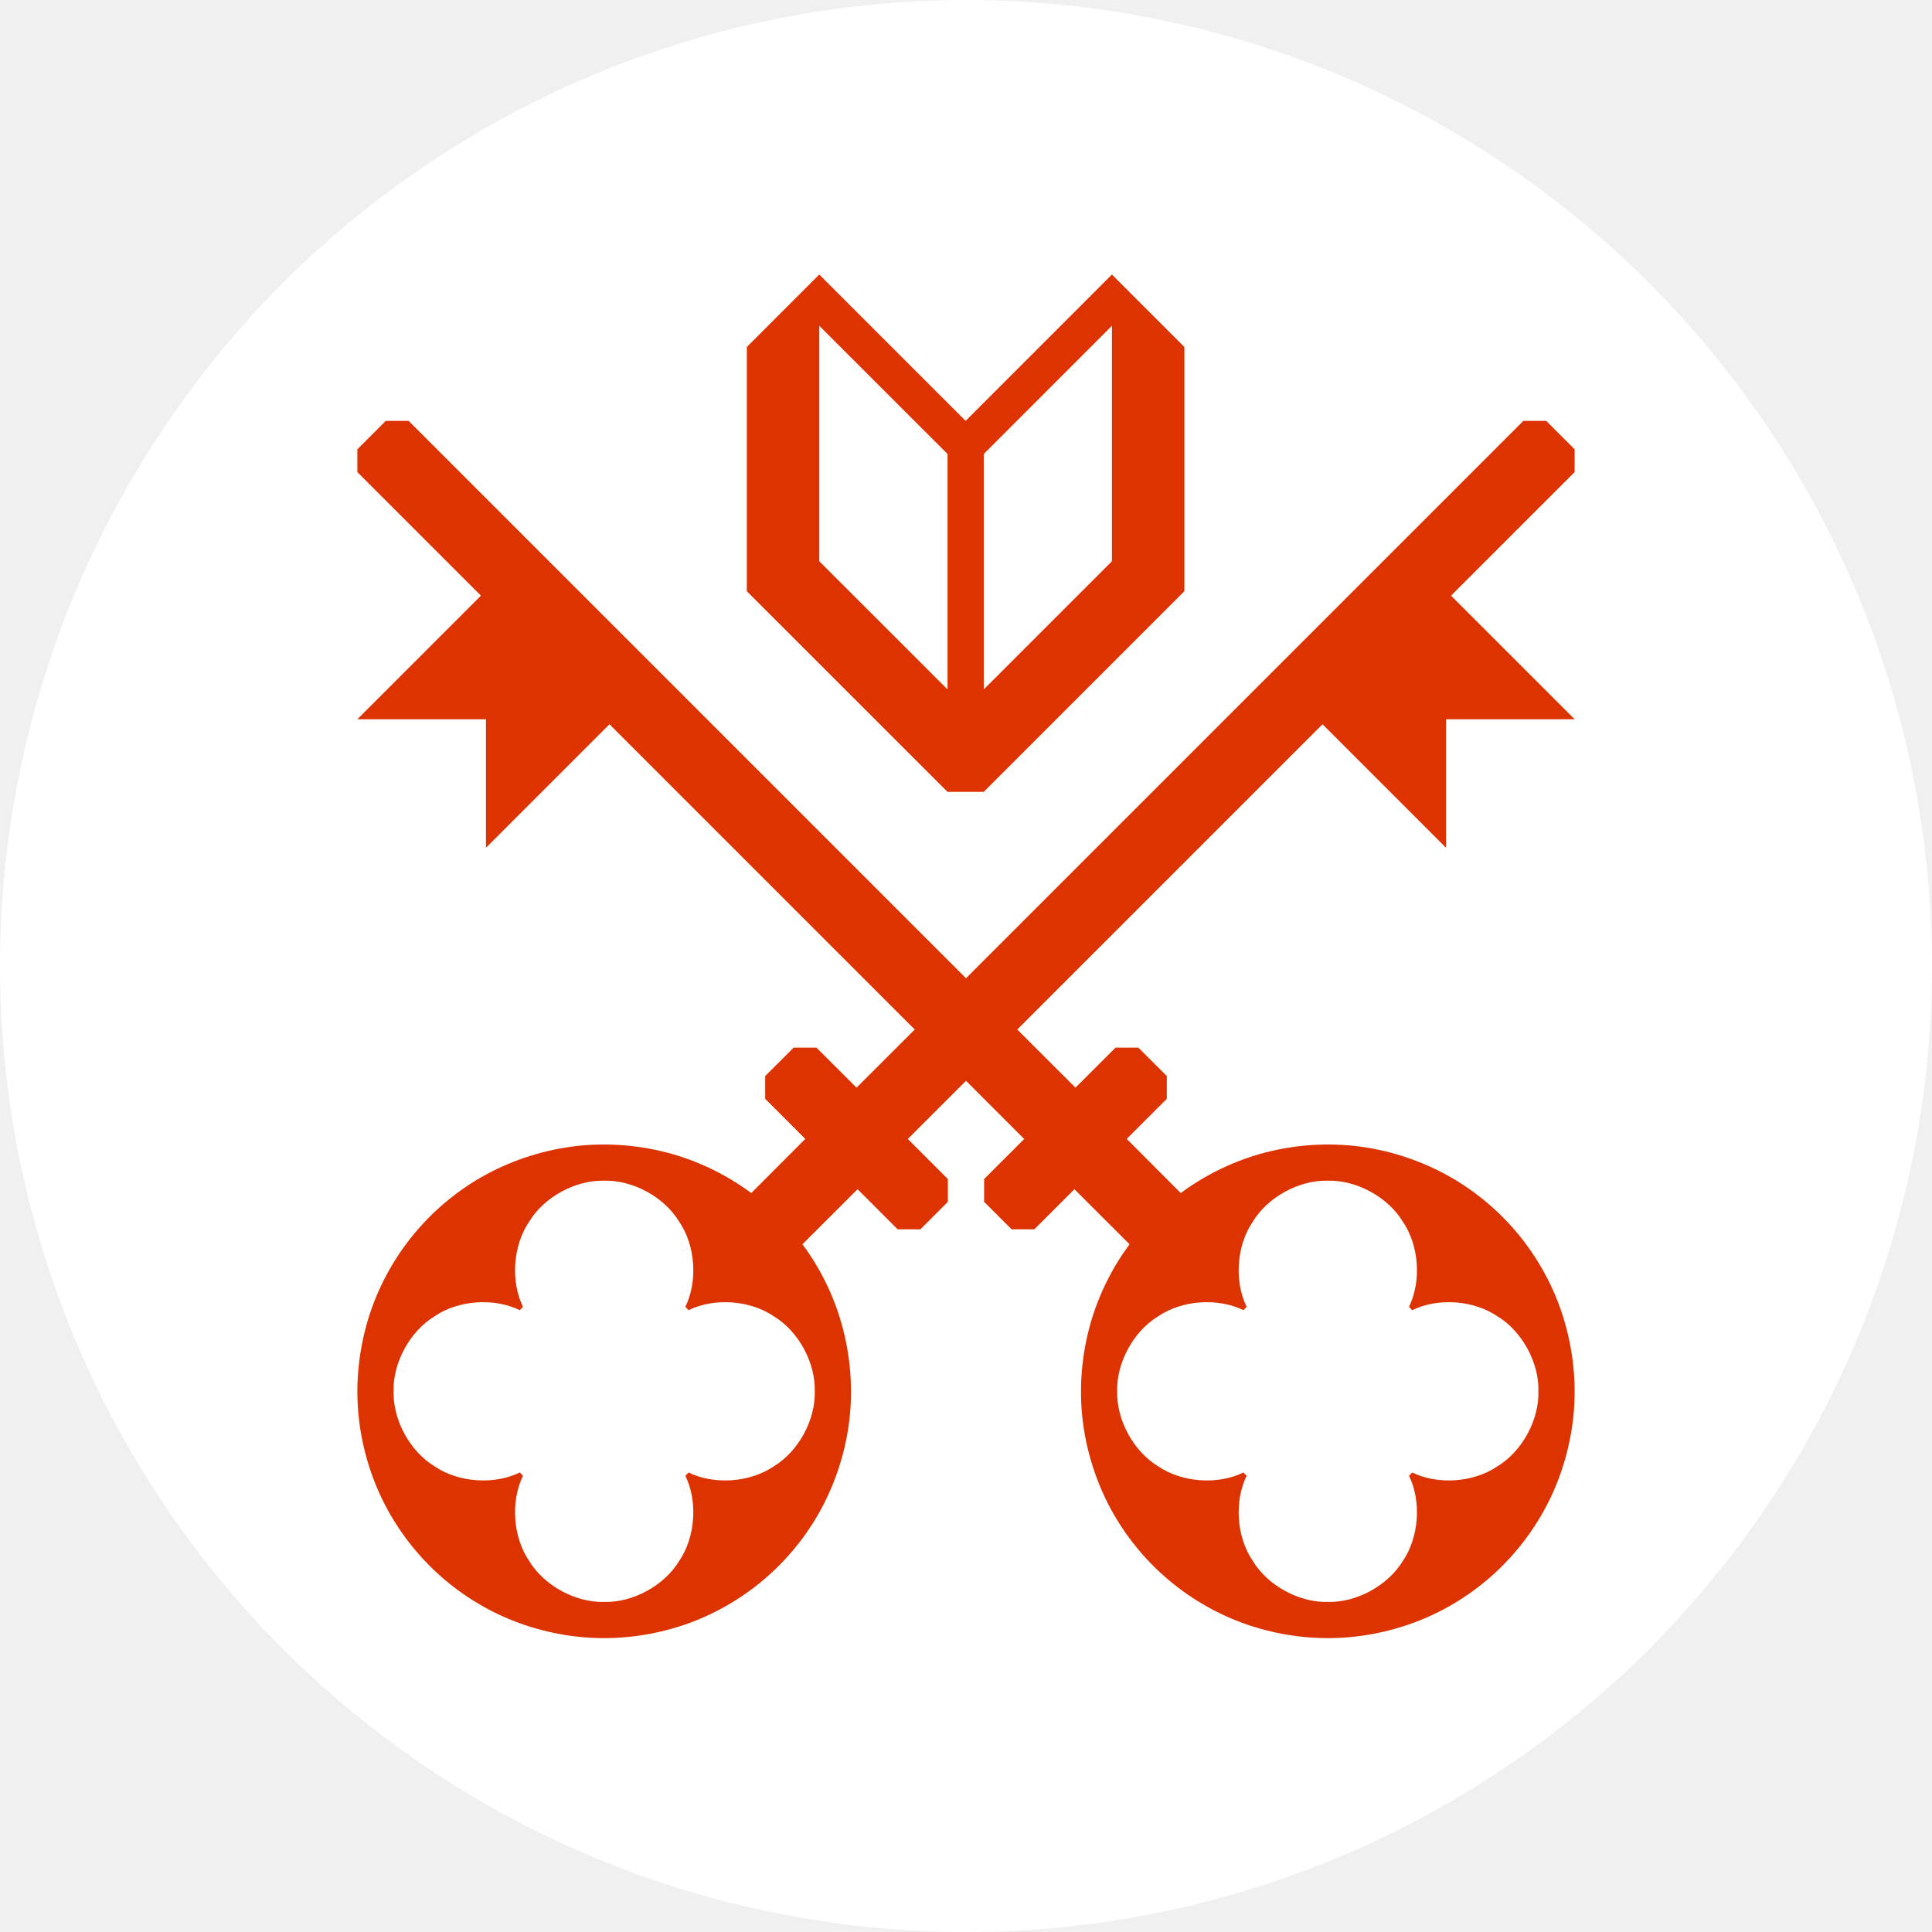
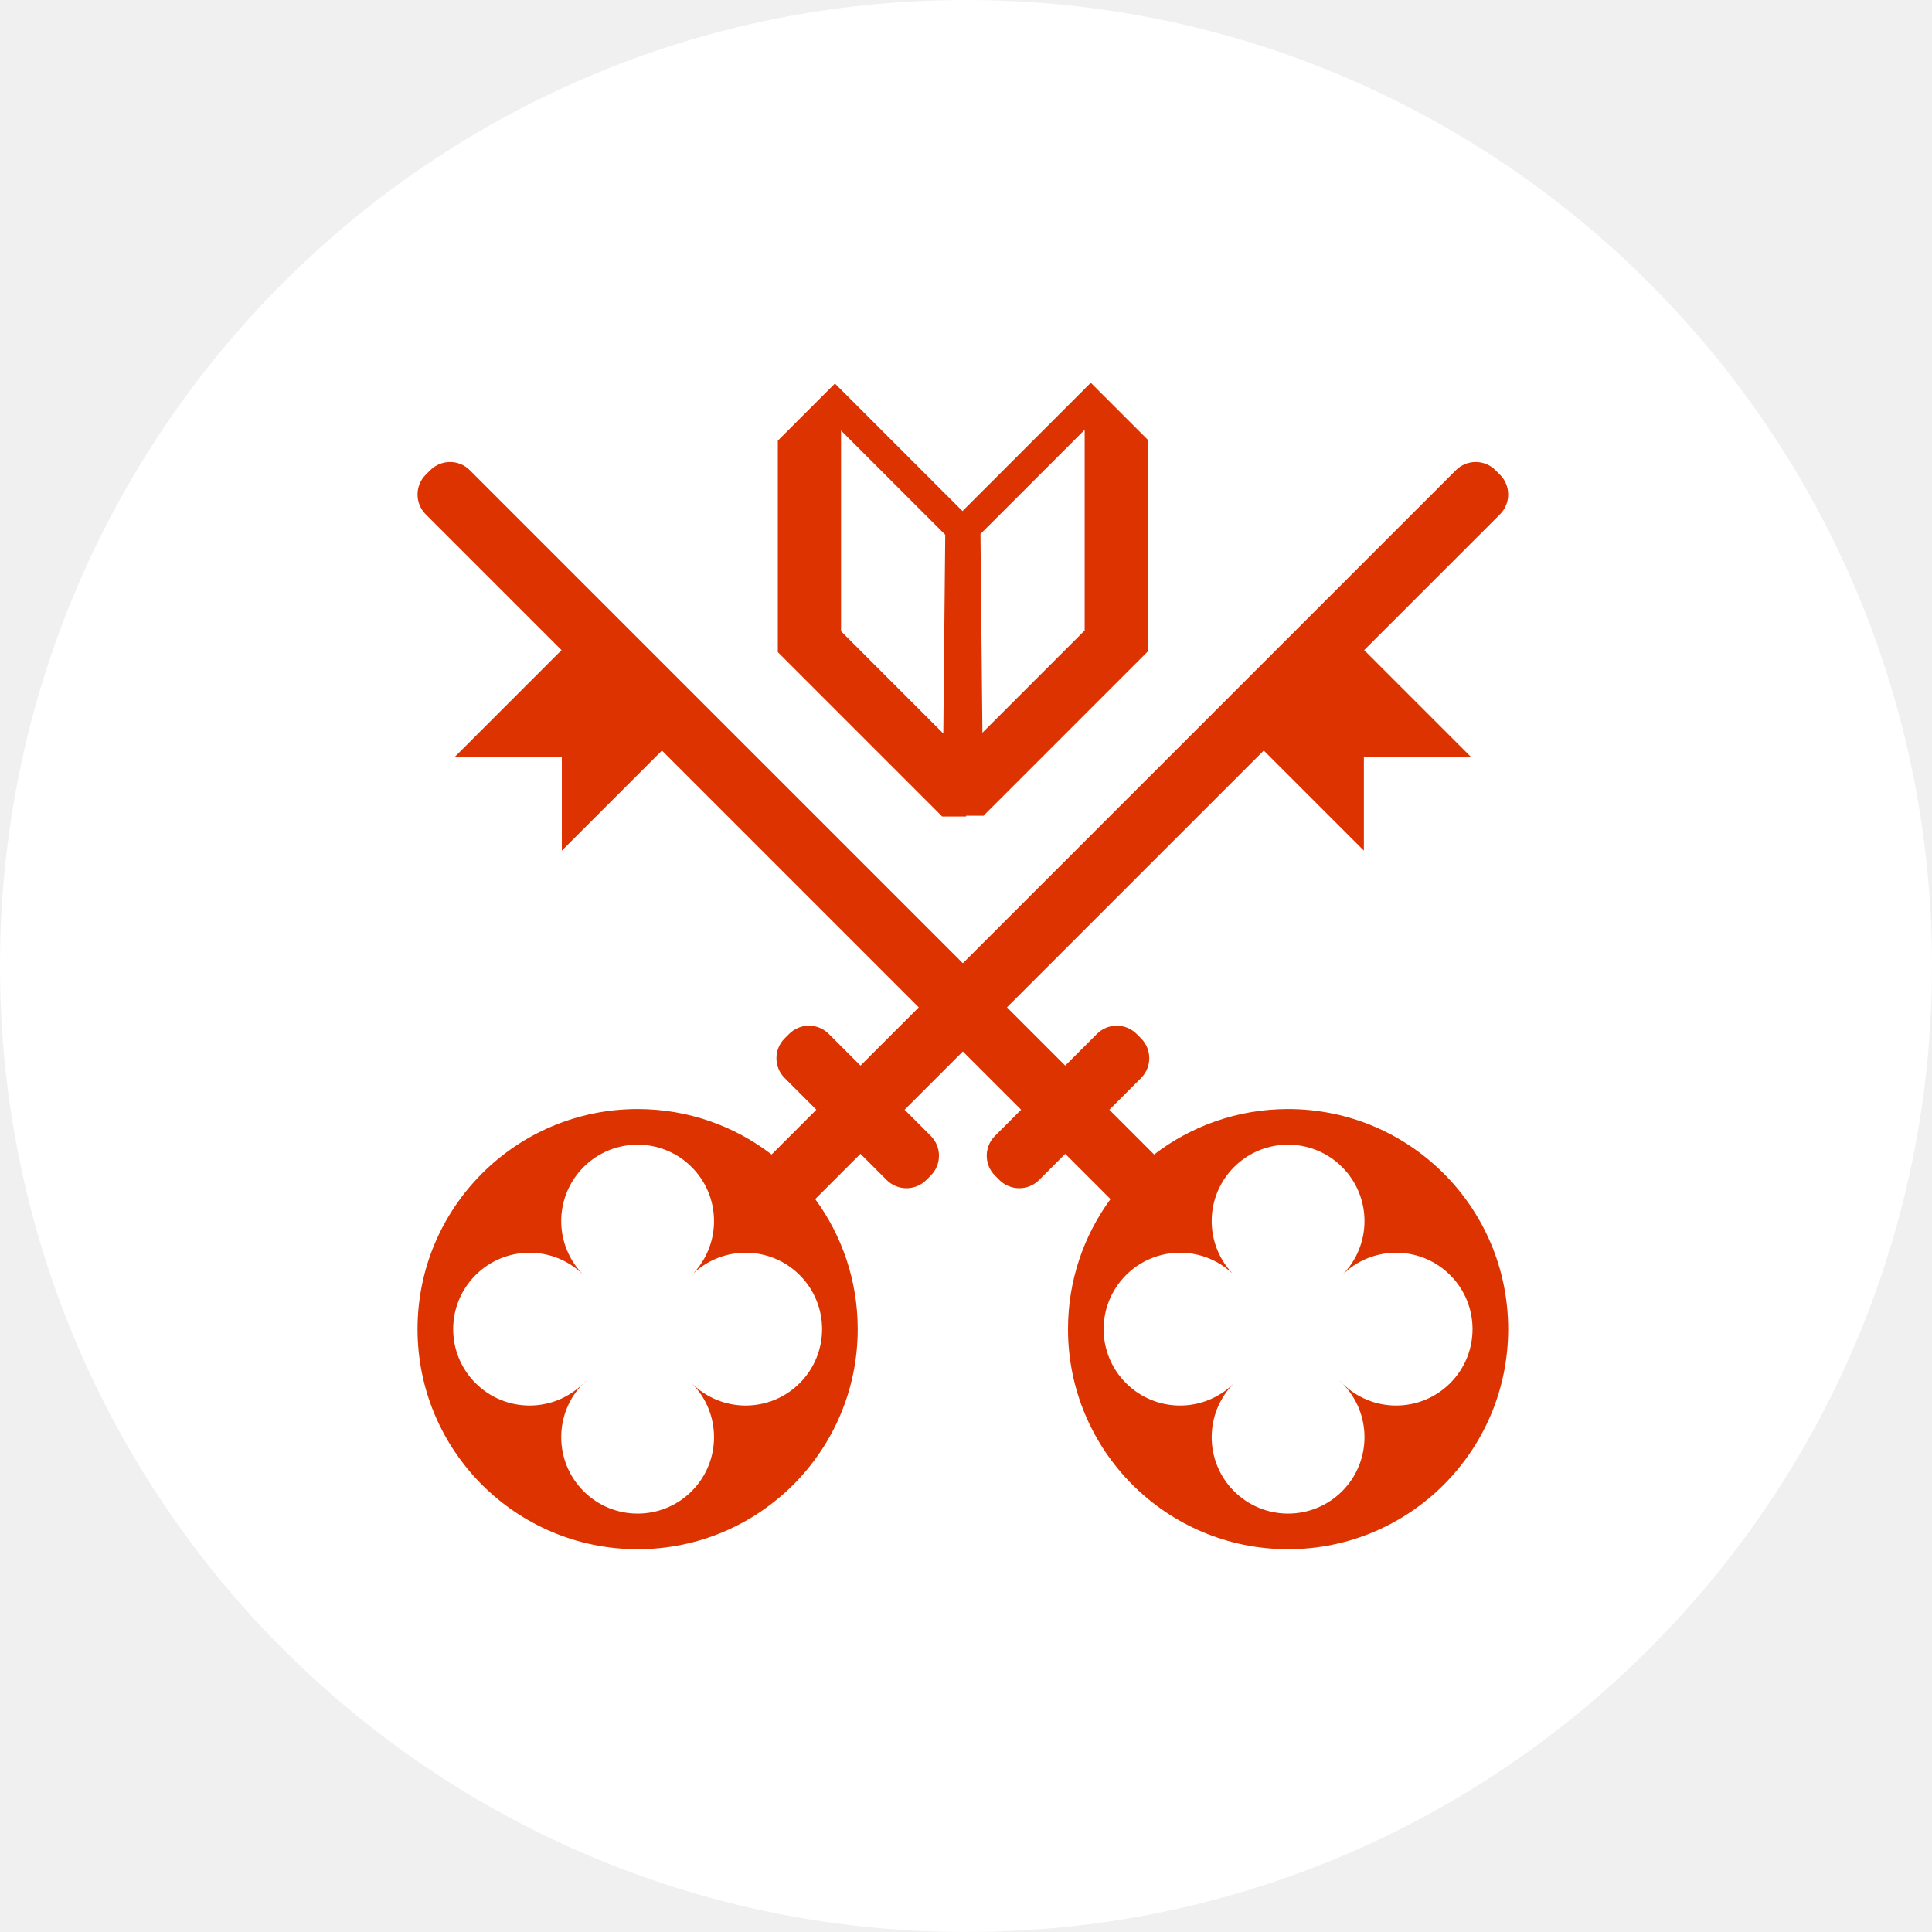
- <svg xmlns="http://www.w3.org/2000/svg" width="32" height="32" viewBox="0 0 32 32" fill="none">
-   <g clip-path="url(#clip0_148_757)">
-     <path fill-rule="evenodd" clip-rule="evenodd" d="M32 16C32 13.906 31.583 11.812 30.782 9.877C29.981 7.942 28.795 6.167 27.314 4.686C25.833 3.205 24.058 2.019 22.123 1.218C20.188 0.417 18.094 0 16 0C13.906 0 11.812 0.417 9.877 1.218C7.942 2.019 6.167 3.205 4.686 4.686C3.205 6.167 2.019 7.942 1.218 9.877C0.417 11.812 0 13.906 0 16C0 18.094 0.417 20.188 1.218 22.123C2.019 24.058 3.205 25.833 4.686 27.314C6.167 28.795 7.942 29.981 9.877 30.782C11.812 31.583 13.906 32 16 32C18.094 32 20.188 31.583 22.123 30.782C24.058 29.981 25.833 28.795 27.314 27.314C28.795 25.833 29.981 24.058 30.782 22.123C31.583 20.188 32 18.094 32 16Z" fill="white" />
-     <path fill-rule="evenodd" clip-rule="evenodd" d="M12.443 19.761C12.071 19.484 11.623 19.253 11.127 19.112C10.631 18.972 10.088 18.922 9.557 18.981C9.025 19.04 8.506 19.208 8.053 19.453C7.6 19.699 7.213 20.023 6.912 20.374C6.609 20.724 6.345 21.154 6.168 21.639C5.992 22.123 5.902 22.661 5.922 23.195C5.941 23.729 6.07 24.259 6.282 24.729C6.494 25.199 6.789 25.608 7.116 25.935C7.443 26.263 7.853 26.558 8.323 26.77C8.793 26.982 9.323 27.11 9.857 27.13C10.391 27.15 10.929 27.06 11.413 26.884C11.897 26.707 12.328 26.443 12.678 26.14C13.029 25.838 13.353 25.451 13.598 24.999C13.844 24.546 14.012 24.026 14.071 23.495C14.13 22.964 14.08 22.421 13.939 21.925C13.799 21.429 13.568 20.981 13.291 20.609L14.204 19.697L14.868 20.361H15.245L15.7 19.906V19.529L15.036 18.865L16 17.901L16.964 18.865L16.3 19.529V19.906L16.755 20.361H17.132L17.796 19.697L18.709 20.609C18.433 20.981 18.201 21.429 18.061 21.925C17.92 22.421 17.87 22.964 17.929 23.495C17.988 24.026 18.156 24.546 18.401 24.999C18.647 25.451 18.971 25.838 19.322 26.14C19.672 26.443 20.103 26.707 20.587 26.884C21.071 27.06 21.609 27.15 22.143 27.13C22.677 27.11 23.207 26.982 23.677 26.77C24.147 26.558 24.557 26.263 24.884 25.935C25.211 25.608 25.506 25.199 25.718 24.729C25.93 24.259 26.059 23.729 26.078 23.195C26.098 22.661 26.008 22.123 25.832 21.639C25.655 21.154 25.391 20.724 25.089 20.374C24.787 20.023 24.4 19.699 23.947 19.453C23.494 19.208 22.975 19.04 22.443 18.981C21.912 18.922 21.369 18.972 20.873 19.112C20.377 19.253 19.929 19.484 19.557 19.761L18.662 18.864L19.326 18.2V17.823L18.854 17.352H18.477L17.813 18.015L16.849 17.052L21.905 11.996L23.951 14.042V11.913H26.081L24.034 9.866L26.081 7.819V7.442L25.61 6.971H25.232L16 16.203L6.768 6.971H6.39L5.919 7.442V7.819L7.966 9.866L5.919 11.913H8.049V14.042L10.095 11.996L15.151 17.052L14.187 18.015L13.523 17.352H13.146L12.674 17.823V18.2L13.338 18.864L12.443 19.761ZM20.648 24.444C20.439 24.871 20.482 25.463 20.751 25.855C20.997 26.262 21.518 26.546 21.993 26.533C22.468 26.546 22.988 26.262 23.235 25.855C23.503 25.463 23.546 24.871 23.338 24.444L23.39 24.389C23.817 24.598 24.41 24.555 24.802 24.287C25.209 24.041 25.494 23.52 25.481 23.044C25.494 22.569 25.209 22.048 24.802 21.802C24.41 21.534 23.817 21.491 23.39 21.701L23.338 21.645C23.546 21.218 23.503 20.626 23.235 20.234C22.988 19.827 22.468 19.543 21.993 19.556C21.518 19.543 20.997 19.827 20.751 20.234C20.482 20.626 20.439 21.218 20.648 21.645L20.596 21.701C20.169 21.491 19.576 21.534 19.183 21.802C18.776 22.048 18.491 22.569 18.504 23.044C18.491 23.52 18.776 24.041 19.183 24.287C19.576 24.555 20.169 24.598 20.596 24.389L20.648 24.444ZM11.249 25.855C11.517 25.463 11.561 24.871 11.352 24.444L11.404 24.389C11.831 24.598 12.424 24.555 12.817 24.287C13.224 24.041 13.508 23.52 13.495 23.044C13.508 22.569 13.224 22.048 12.817 21.802C12.424 21.534 11.831 21.491 11.404 21.701L11.352 21.645C11.561 21.218 11.517 20.626 11.249 20.234C11.003 19.827 10.482 19.543 10.007 19.556C9.532 19.543 9.011 19.827 8.765 20.234C8.497 20.626 8.454 21.218 8.662 21.645L8.61 21.701C8.183 21.491 7.59 21.534 7.198 21.802C6.791 22.048 6.506 22.569 6.519 23.044C6.506 23.52 6.791 24.041 7.198 24.287C7.59 24.555 8.183 24.598 8.61 24.389L8.662 24.444C8.454 24.871 8.497 25.463 8.765 25.855C9.011 26.262 9.532 26.546 10.007 26.533C10.482 26.546 11.003 26.262 11.249 25.855Z" fill="#DD3300" />
-     <path fill-rule="evenodd" clip-rule="evenodd" d="M15.994 6.971L18.417 4.547L19.617 5.747V9.793L16.294 13.116H15.694L12.37 9.793V5.747L13.57 4.547L15.994 6.971ZM13.57 5.396L15.694 7.519V11.419L13.57 9.296V5.396ZM16.294 7.519L18.417 5.396V9.296L16.294 11.419V7.519Z" fill="#DD3300" />
+ <svg xmlns="http://www.w3.org/2000/svg" width="240" height="240" viewBox="0 0 240 240" fill="none">
+   <g clip-path="url(#clip0_6304_27080)">
+     <path d="M120 240C186.274 240 240 186.274 240 120C240 53.726 186.274 0 120 0C53.726 0 0 53.726 0 120C0 186.274 53.726 240 120 240Z" fill="white" />
+     <path fill-rule="evenodd" clip-rule="evenodd" d="M185.776 58.414C184.416 57.054 182.211 57.054 180.851 58.414L106.892 132.374L102.954 128.436C101.593 127.076 99.388 127.076 98.028 128.436L97.473 128.991C96.113 130.351 96.113 132.556 97.473 133.916L101.411 137.854L95.85 143.416C91.241 139.874 85.47 137.769 79.208 137.769C64.109 137.769 51.868 150.01 51.868 165.109C51.868 180.209 64.109 192.449 79.208 192.449C94.308 192.449 106.548 180.209 106.548 165.109C106.548 159.066 104.588 153.482 101.269 148.957L106.892 143.334L110.143 146.586C111.503 147.946 113.708 147.946 115.068 146.586L115.624 146.031C116.983 144.671 116.983 142.466 115.624 141.106L112.372 137.854L156.989 93.237L169.427 105.675V94.015H182.715L169.463 80.762L186.332 63.894C187.692 62.535 187.692 60.329 186.332 58.969L185.776 58.414ZM85.919 171.82C89.626 175.527 89.626 181.536 85.919 185.243C82.213 188.949 76.204 188.949 72.497 185.243C68.79 181.536 68.791 175.527 72.497 171.82C72.594 171.724 72.692 171.63 72.791 171.539L72.779 171.526C72.688 171.626 72.594 171.724 72.497 171.82C68.791 175.527 62.781 175.527 59.075 171.82C55.368 168.114 55.368 162.104 59.075 158.398C62.781 154.692 68.79 154.692 72.497 158.398C68.79 154.692 68.791 148.682 72.497 144.976C76.204 141.269 82.213 141.269 85.919 144.976C89.53 148.586 89.623 154.38 86.201 158.104L86.213 158.116C89.937 154.694 95.731 154.788 99.342 158.398C103.048 162.105 103.048 168.114 99.342 171.82C95.635 175.527 89.626 175.527 85.919 171.82Z" fill="#DD3300" />
+     <path fill-rule="evenodd" clip-rule="evenodd" d="M53.443 58.414C54.803 57.054 57.008 57.054 58.368 58.414L132.328 132.374L136.266 128.436C137.626 127.076 139.831 127.076 141.191 128.436L141.747 128.991C143.106 130.351 143.106 132.556 141.747 133.916L137.808 137.854L143.37 143.416C147.979 139.874 153.749 137.769 160.011 137.769C175.111 137.769 187.352 150.01 187.352 165.109C187.352 180.209 175.111 192.449 160.011 192.449C144.912 192.449 132.671 180.209 132.671 165.109C132.671 159.066 134.631 153.482 137.951 148.957L132.328 143.334L129.077 146.586C127.716 147.946 125.511 147.946 124.151 146.586L123.596 146.031C122.236 144.671 122.236 142.466 123.596 141.106L126.848 137.854L82.231 93.237L69.793 105.675V94.015H56.505L69.756 80.762L52.888 63.894C51.528 62.535 51.528 60.329 52.888 58.969L53.443 58.414ZM153.3 171.82C149.594 175.527 149.594 181.536 153.3 185.243C157.007 188.949 163.016 188.949 166.723 185.243C170.429 181.536 170.429 175.527 166.723 171.82C166.626 171.724 166.528 171.63 166.429 171.539L166.441 171.526C166.532 171.626 166.626 171.724 166.723 171.82C170.429 175.527 176.438 175.527 180.145 171.82C183.851 168.114 183.851 162.104 180.145 158.398C176.439 154.692 170.429 154.692 166.723 158.398C170.429 154.692 170.429 148.682 166.723 144.976C163.016 141.269 157.007 141.269 153.3 144.976C149.69 148.586 149.596 154.38 153.019 158.104L153.007 158.116C149.283 154.694 143.488 154.788 139.878 158.398C136.171 162.105 136.172 168.114 139.878 171.82C143.584 175.527 149.594 175.527 153.3 171.82Z" fill="#DD3300" />
+     <path fill-rule="evenodd" clip-rule="evenodd" d="M119.562 63.49L103.719 47.647L96.624 54.742L96.624 81.011L117.045 101.432H120.017L120.017 101.336H122.175L142.596 80.915V54.646L135.501 47.551L119.562 63.49ZM104.479 53.488L117.422 66.431L117.181 91.118L104.479 78.415L104.479 53.488ZM134.741 53.392L121.798 66.335L122.039 91.022L134.741 78.319L134.741 53.392Z" fill="#DD3300" />
  </g>
  <defs>
-     <clipPath id="clip0_148_757">
-       <rect width="32" height="32" fill="white" />
+     <clipPath id="clip0_6304_27080">
+       <rect width="240" height="240" fill="white" />
    </clipPath>
  </defs>
</svg>
